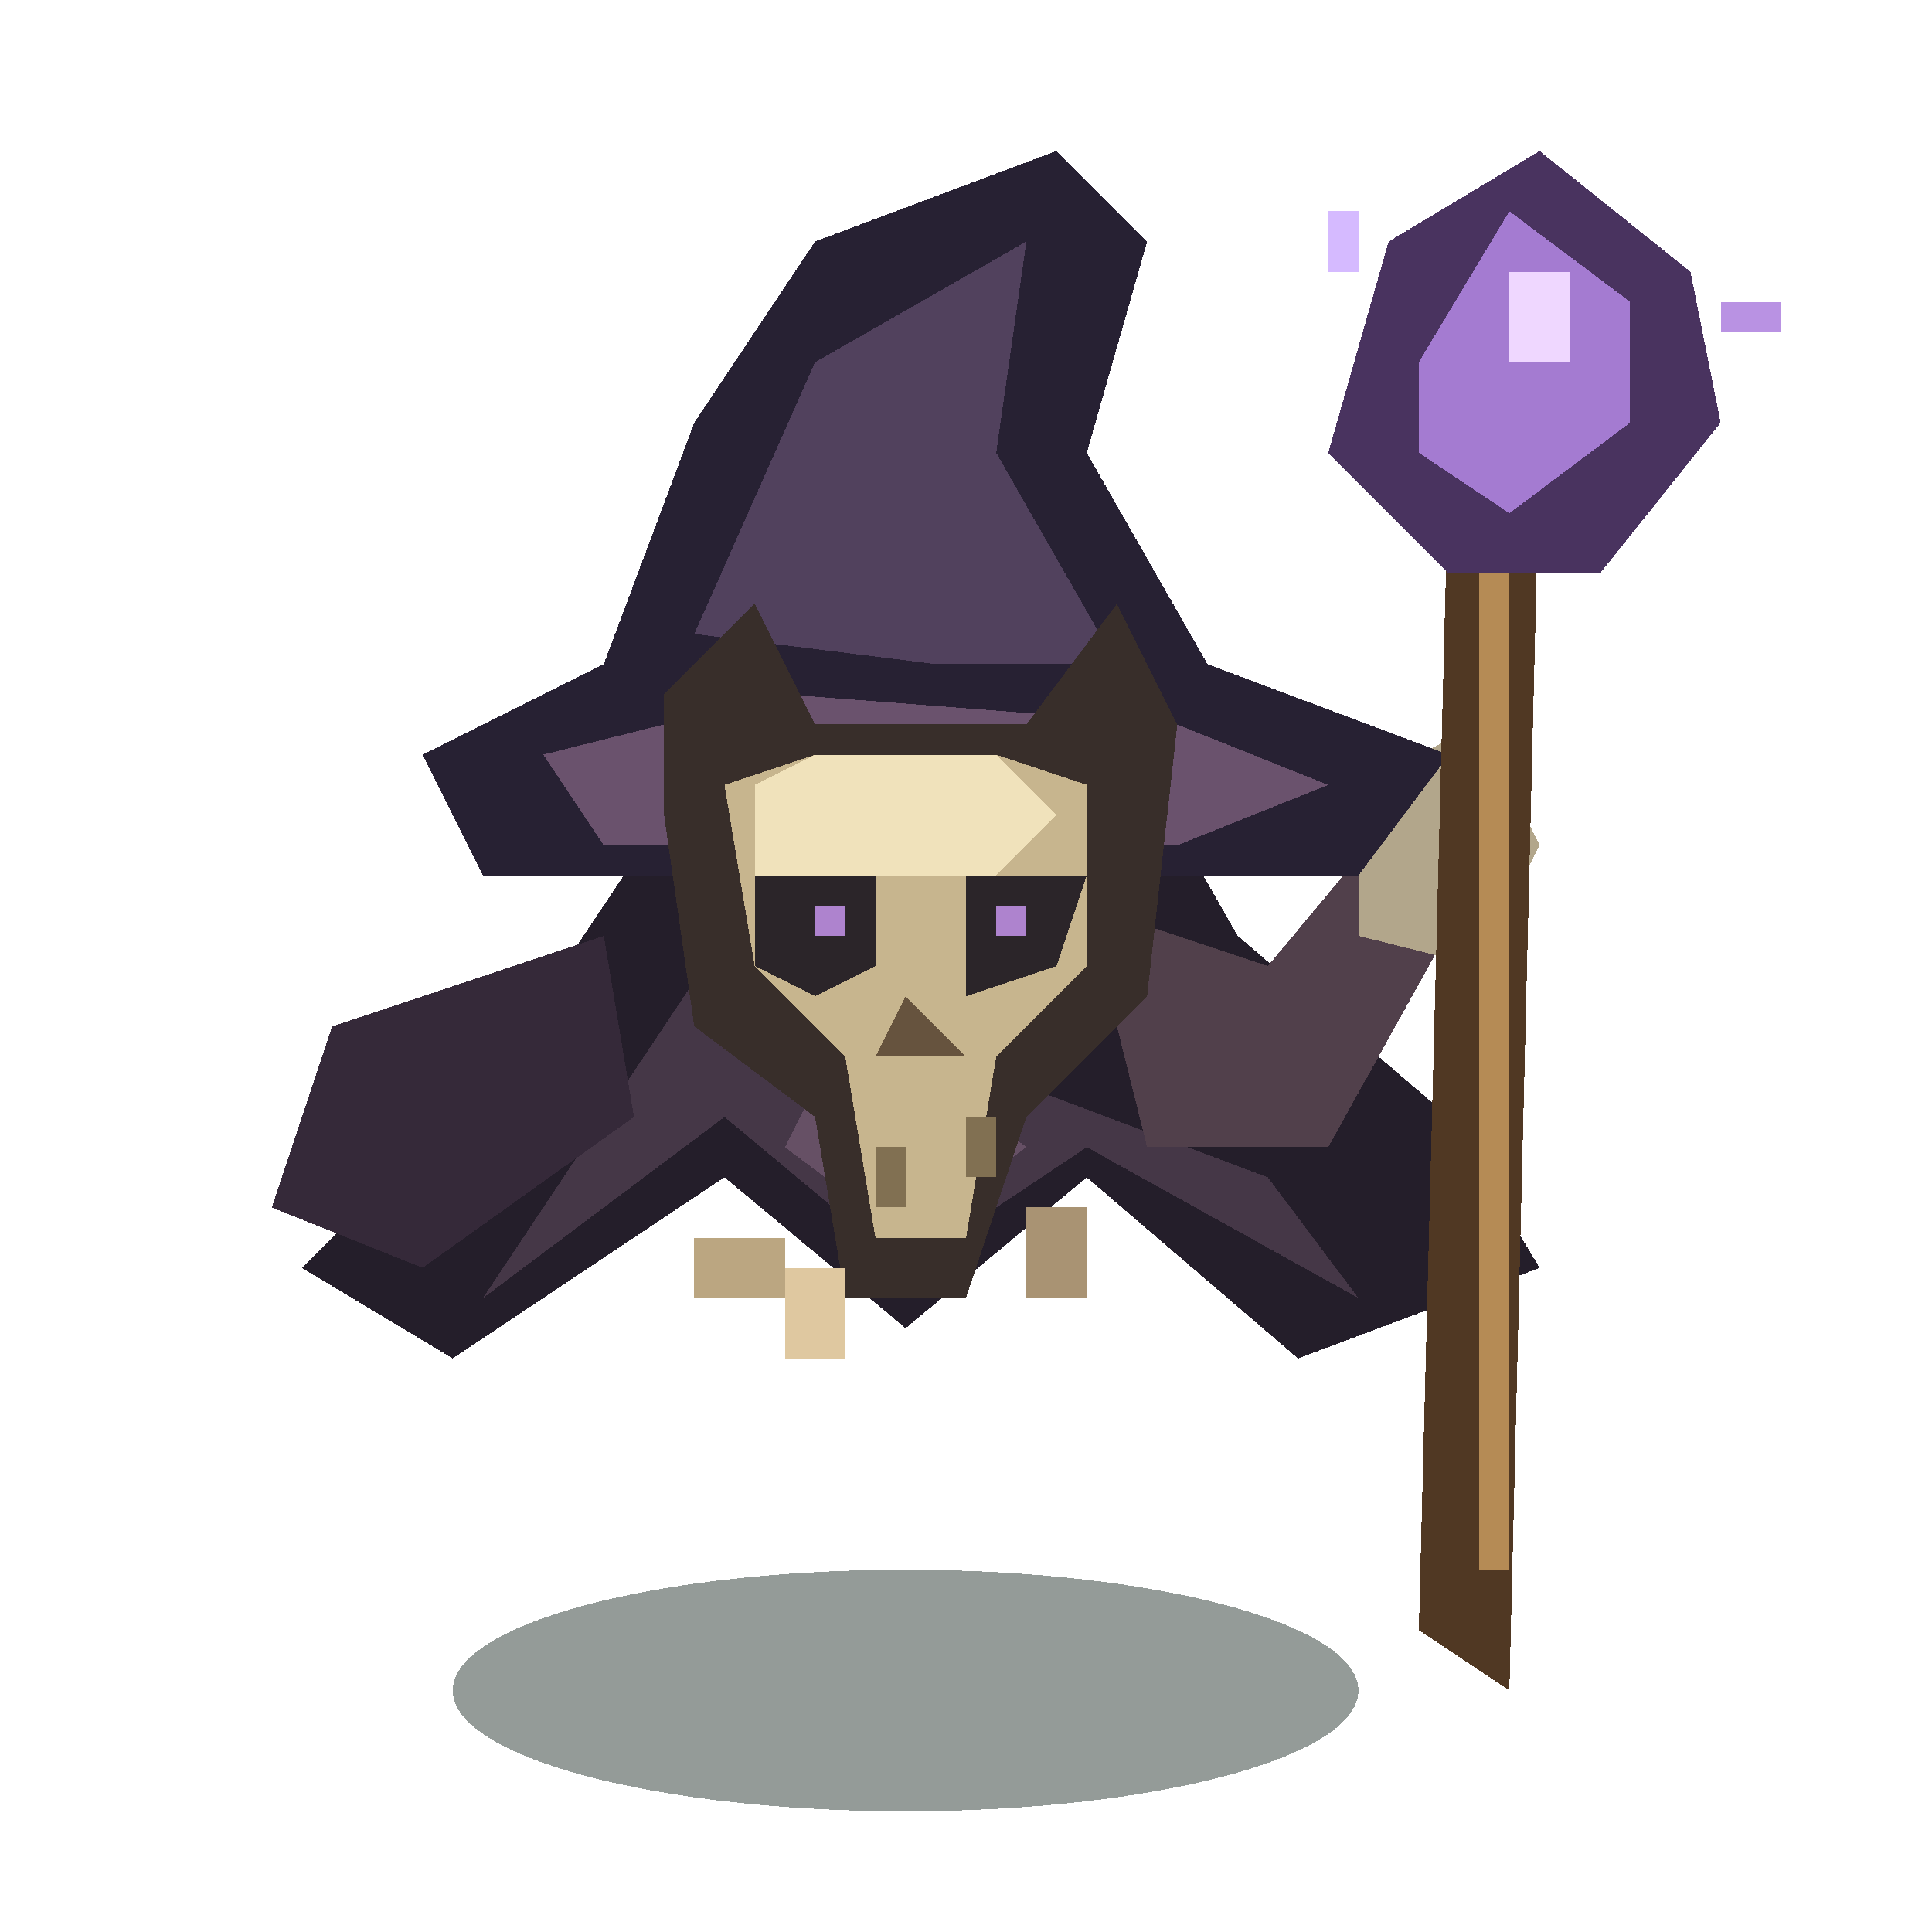
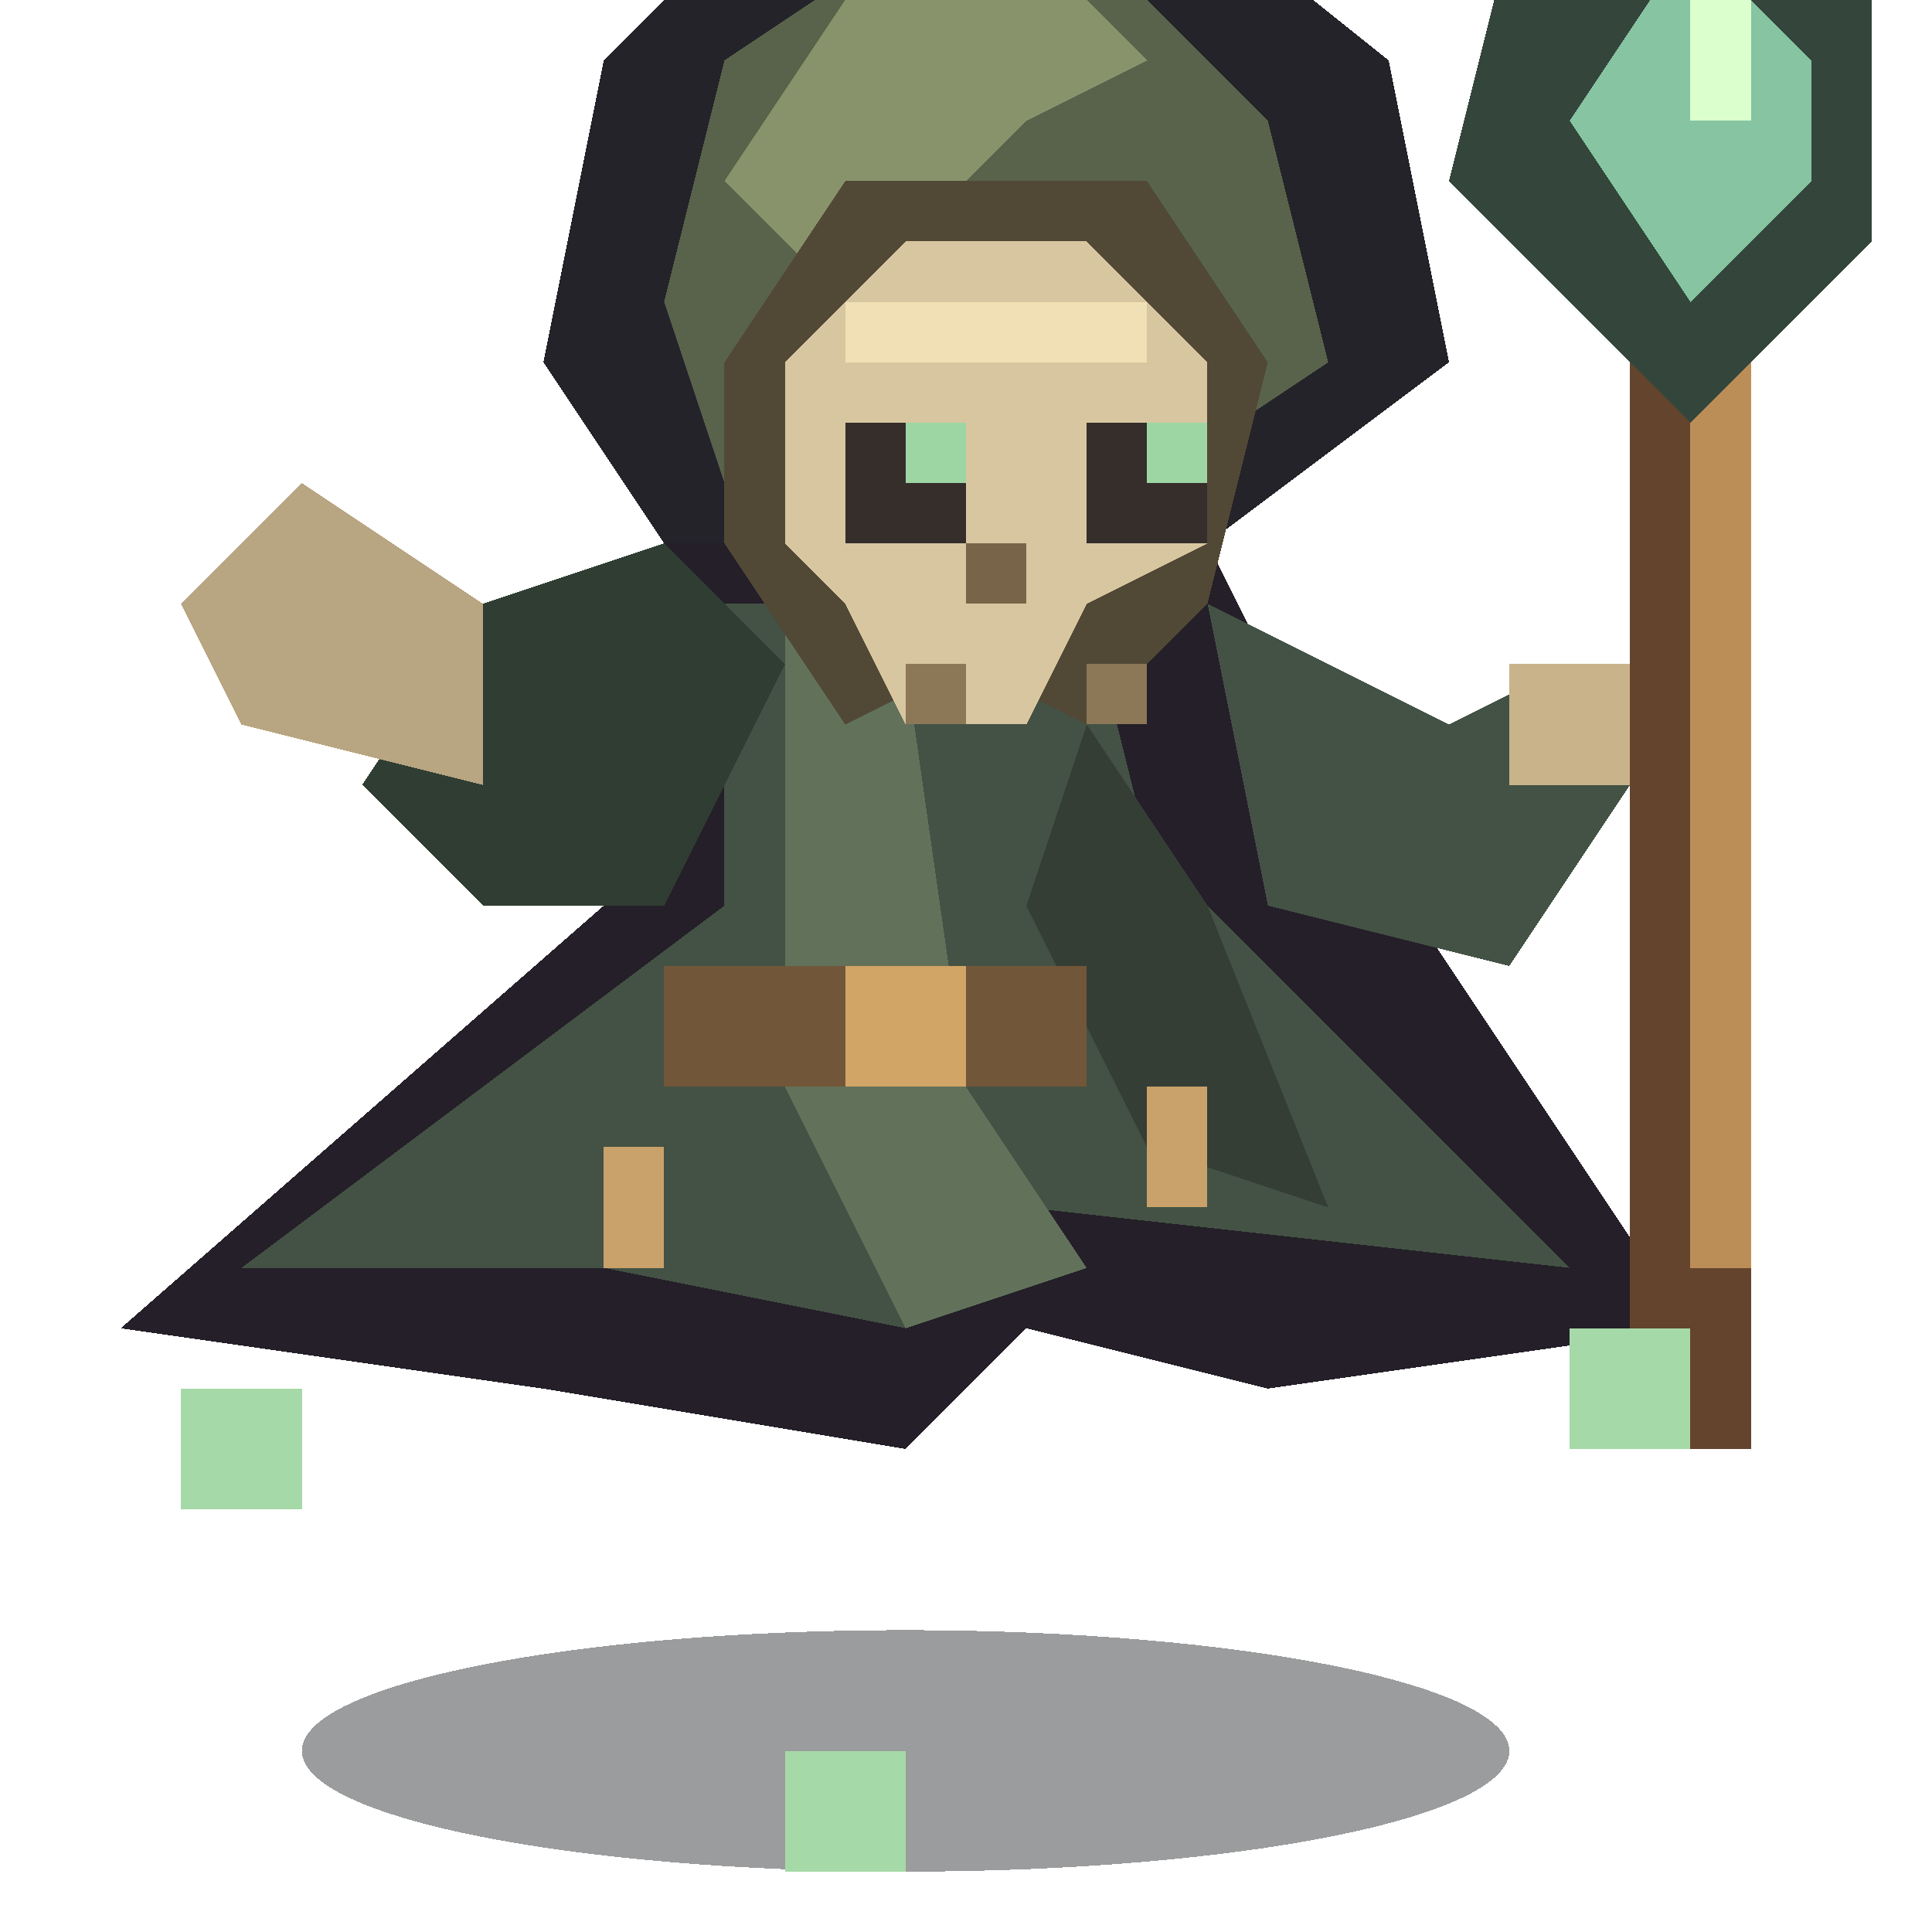
- <svg xmlns="http://www.w3.org/2000/svg" width="64" height="64" viewBox="0 0 64 64" shape-rendering="crispEdges">
-   <ellipse cx="30" cy="56" rx="15" ry="4" fill="#202d27" opacity=".48" />
-   <path d="M20 30L24 24H37L41 31 48 37 51 42 43 45 36 39 30 44 24 39 15 45 10 42 16 36Z" fill="#241e2a" />
-   <path d="M24 31L29 30 34 36 42 39 45 43 36 38 30 42 24 37 16 43Z" fill="#453747" />
-   <path d="M27 36L30 35 34 38 30 41 26 38Z" fill="#665065" />
-   <path d="M20 31L11 34 9 40 14 42 21 37Z" fill="#352939" />
-   <path d="M36 30L42 32 47 26 49 29 44 38 38 38Z" fill="#51404b" />
-   <path d="M45 26L49 24 51 28 49 32 45 31Z" fill="#b2a68b" />
-   <path d="M14 25L20 22 23 14 27 8 35 5 38 8 36 15 40 22 48 25 45 29 16 29Z" fill="#272133" />
-   <path d="M23 21L27 12 34 8 33 15 37 22 31 22Z" fill="#51415d" />
-   <path d="M18 25L26 23 39 24 44 26 39 28 20 28Z" fill="#6a526d" />
-   <path d="M22 27L22 23 25 20 27 24 34 24 37 20 39 24 38 33 34 37 32 43 28 43 27 37 23 34Z" fill="#382e2a" />
-   <path d="M24 26L27 25 33 25 36 26 36 32 33 35 32 41 29 41 28 35 25 32Z" fill="#c7b58e" />
-   <path d="M25 26L27 25 33 25 35 27 33 29 27 29 25 31Z" fill="#f0e2bb" />
-   <path d="M25 29L29 29 29 32 27 33 25 32Z M32 29L36 29 35 32 32 33Z" fill="#2b2529" />
-   <rect x="27" y="30" width="1" height="1" fill="#ae83ce" />
-   <rect x="33" y="30" width="1" height="1" fill="#ae83ce" />
-   <path d="M30 33L32 35 29 35Z" fill="#66533e" />
-   <rect x="29" y="38" width="1" height="2" fill="#817052" />
-   <rect x="32" y="37" width="1" height="2" fill="#817052" />
-   <rect x="23" y="41" width="3" height="2" fill="#bba681" />
-   <rect x="26" y="42" width="2" height="3" fill="#dfc8a0" />
-   <rect x="34" y="40" width="2" height="3" fill="#a99373" />
-   <path d="M47 54L48 15 51 15 50 56Z" fill="#503823" />
-   <rect x="49" y="19" width="1" height="33" fill="#b58b55" />
-   <path d="M44 15L46 8 51 5 56 9 57 14 53 19 48 19Z" fill="#49335f" />
-   <path d="M47 12L50 7 54 10 54 14 50 17 47 15Z" fill="#a47bd1" />
-   <rect x="50" y="9" width="2" height="3" fill="#efd7ff" />
-   <rect x="44" y="7" width="1" height="2" fill="#d5baff" />
-   <rect x="57" y="10" width="2" height="1" fill="#b992e3" />
+ <svg xmlns="http://www.w3.org/2000/svg" width="64" height="64" viewBox="0 0 32 32" shape-rendering="crispEdges">
+   <ellipse cx="15" cy="29" rx="10" ry="2" fill="#1e2426" opacity=".45" />
+   <g transform="translate(0 -5)">
+     <path d="M11 14H20L22 18L28 27L21 28L17 27L15 29L9 28L2 27L10 20Z" fill="#241f28" />
+     <path d="M12 15H18L19 19L26 26L17 25L15 27L10 26L4 26L12 20Z" fill="#435244" />
+     <path d="M13 15L15 16L16 23L18 26L15 27L13 23Z" fill="#62715a" />
+     <path d="M18 17L20 20L22 25L19 24L17 20Z" fill="#353e35" />
+     <rect x="11" y="21" width="7" height="2" fill="#72563a" />
+     <rect x="14" y="21" width="2" height="2" fill="#d0a565" />
+     <path d="M9 11L10 6L13 3L18 2L23 6L24 11L20 14H11Z" fill="#24232a" />
+     <path d="M11 10L12 6L15 4H18L21 7L22 11L19 13H12Z" fill="#59634b" />
+     <path d="M12 8L14 5L17 4L19 6L17 7L14 10Z" fill="#89936b" />
+     <path d="M12 11L14 8H19L21 11L20 15L18 17L16 16L14 17L12 14Z" fill="#514936" />
+     <path d="M13 11L15 9H18L20 11V14L18 15L17 17H15L14 15L13 14Z" fill="#d7c6a0" />
+     <rect x="14" y="10" width="5" height="1" fill="#f1e0b5" />
+     <rect x="14" y="12" width="2" height="2" fill="#352e2b" />
+     <rect x="18" y="12" width="2" height="2" fill="#352e2b" />
+     <rect x="15" y="12" width="1" height="1" fill="#9ed6a3" />
+     <rect x="19" y="12" width="1" height="1" fill="#9ed6a3" />
+     <rect x="16" y="14" width="1" height="1" fill="#786549" />
+     <rect x="15" y="16" width="1" height="1" fill="#8c7757" />
+     <rect x="18" y="16" width="1" height="1" fill="#8c7757" />
+     <path d="M8 15L11 14L13 16L11 20L8 20L6 18Z" fill="#303d32" />
+     <path d="M8 15L5 13L3 15L4 17L8 18Z" fill="#b8a581" />
+     <path d="M20 15L24 17L26 16L27 18L25 21L21 20Z" fill="#435244" />
+     <rect x="25" y="16" width="2" height="2" fill="#c8b38b" />
+     <rect x="27" y="8" width="2" height="21" fill="#64442d" />
+     <rect x="28" y="11" width="1" height="15" fill="#bc8e57" />
+     <path d="M24 8L25 4L28 2L31 5V9L28 12Z" fill="#34463c" />
+     <path d="M26 7L28 4L30 6V8L28 10Z" fill="#87c4a1" />
+     <rect x="28" y="5" width="1" height="2" fill="#dcffce" />
+     <rect x="10" y="24" width="1" height="2" fill="#c8a26a" />
+     <rect x="19" y="23" width="1" height="2" fill="#c8a26a" />
+   </g>
+   <path d="M3 23H5V25H3Z M26 22H28V24H26Z M13 29H15V31H13Z" fill="#a6d9a8" />
</svg>
